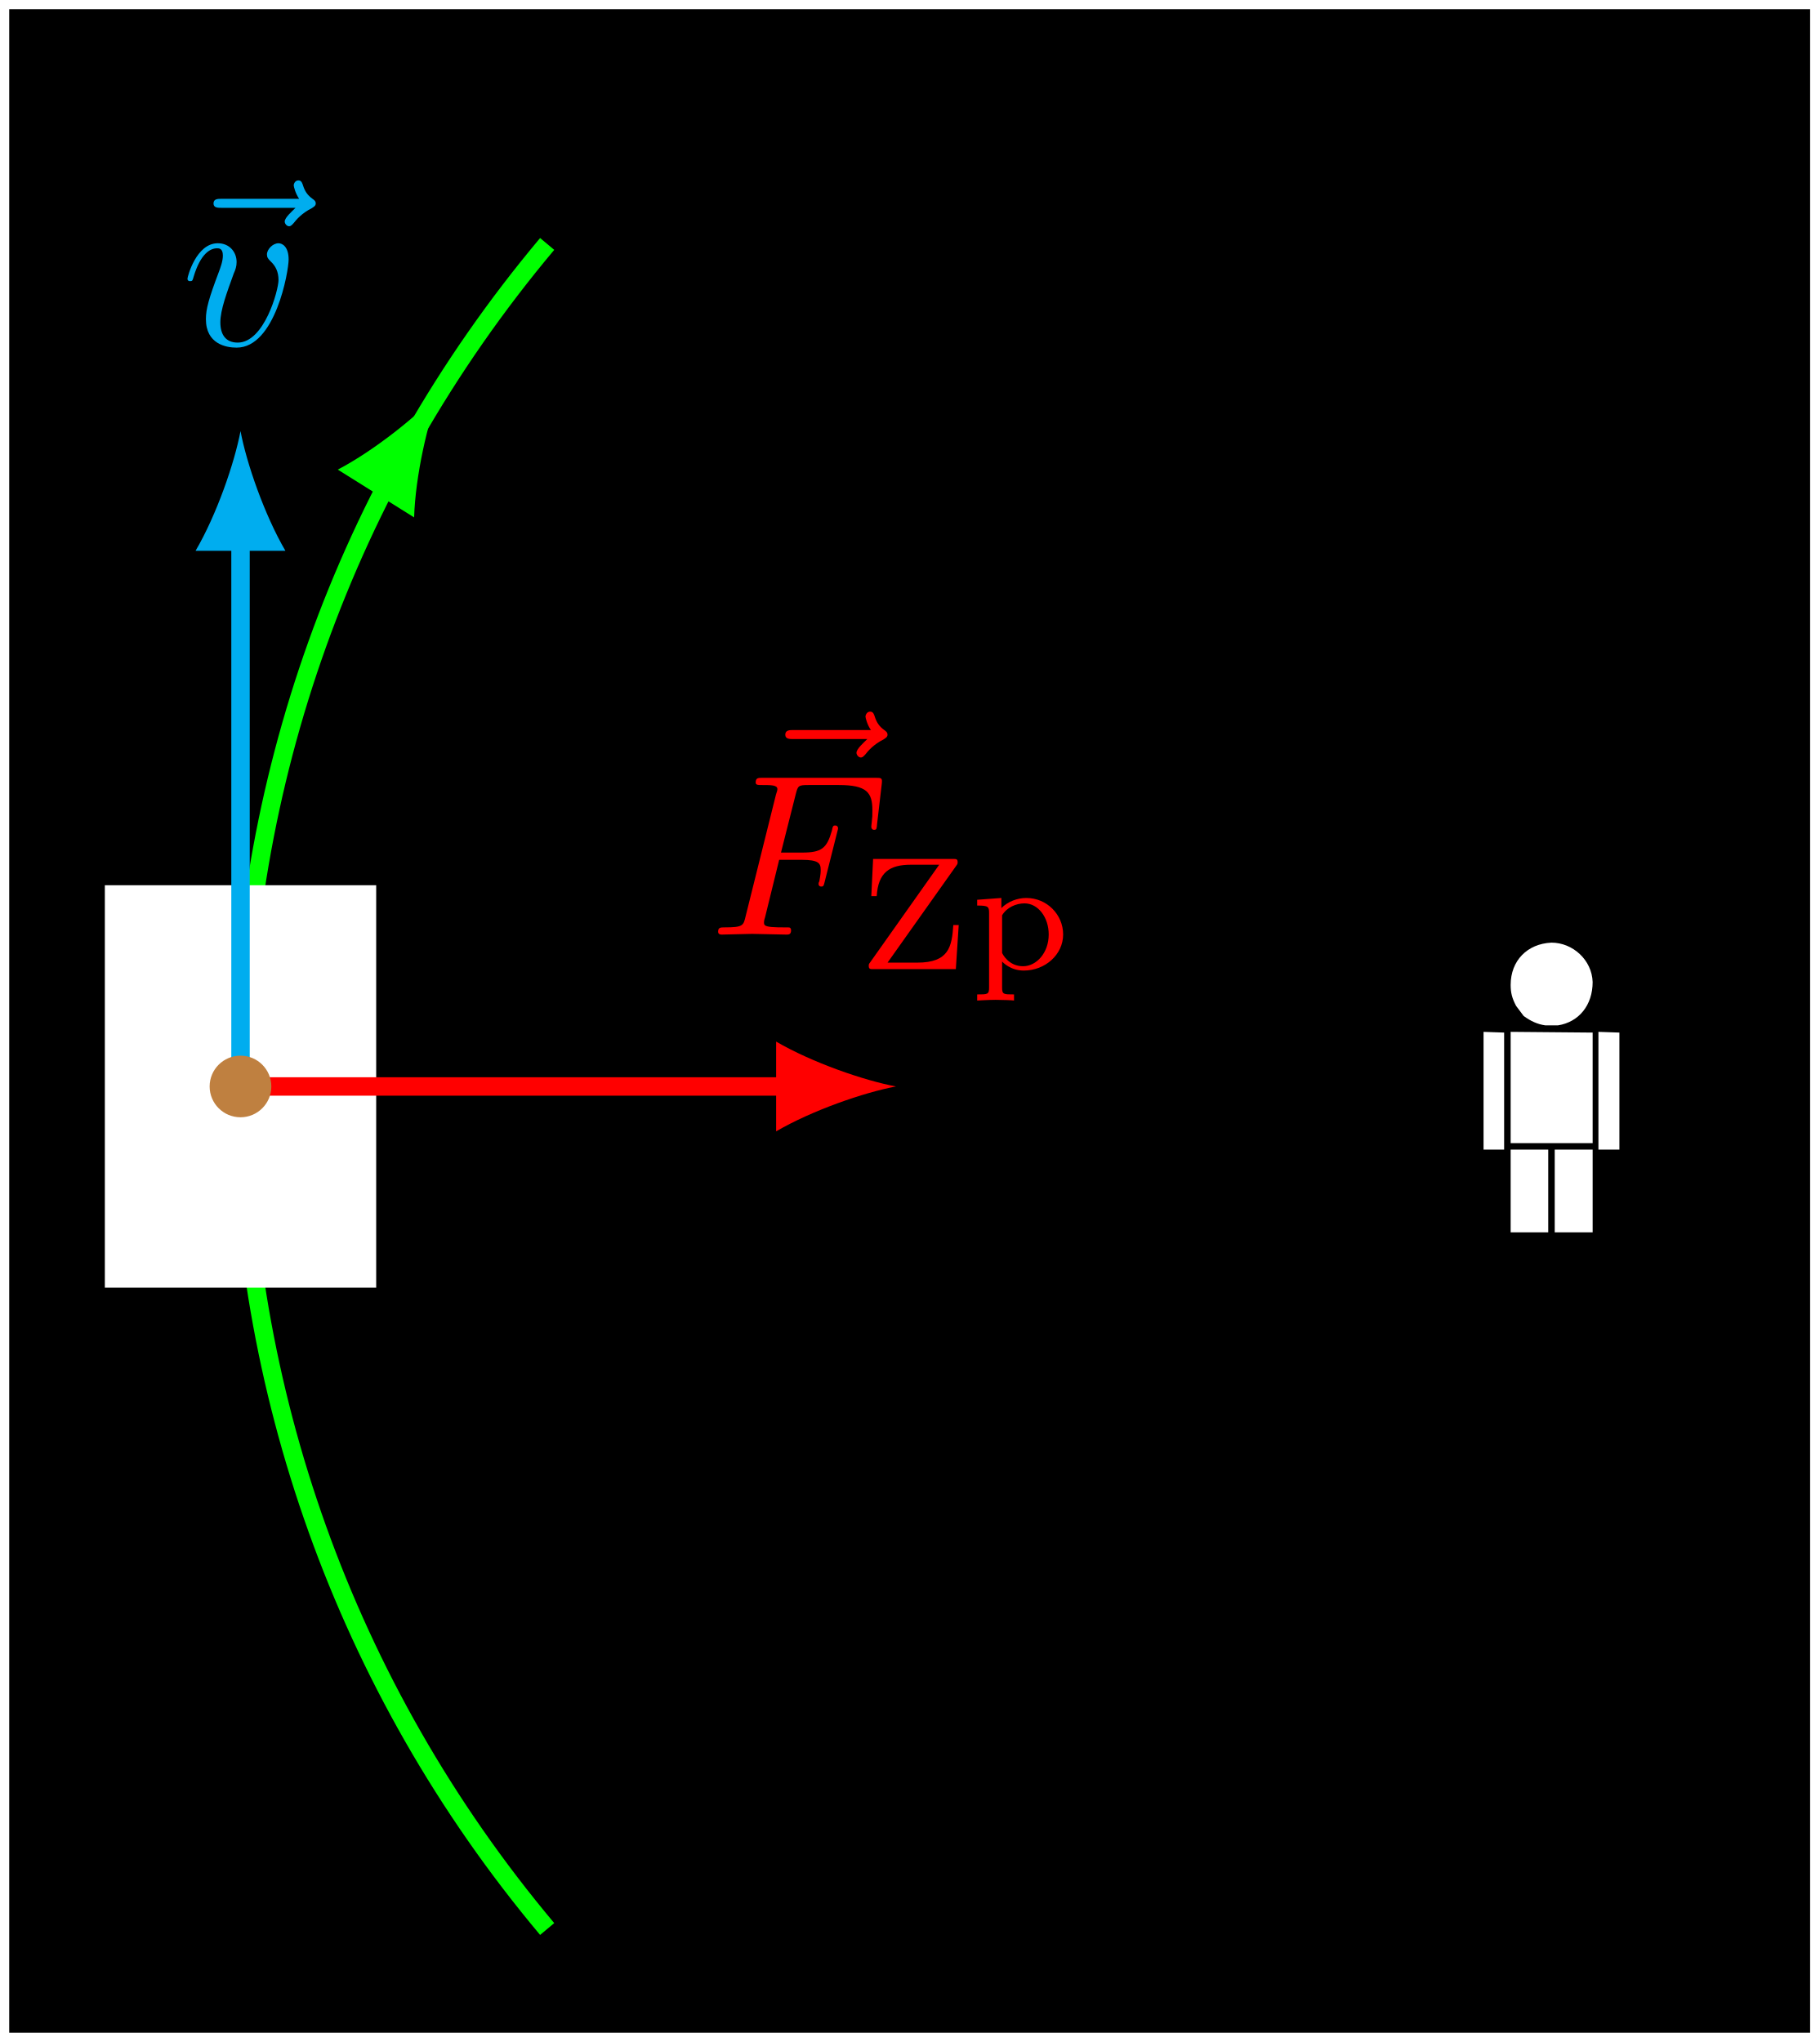
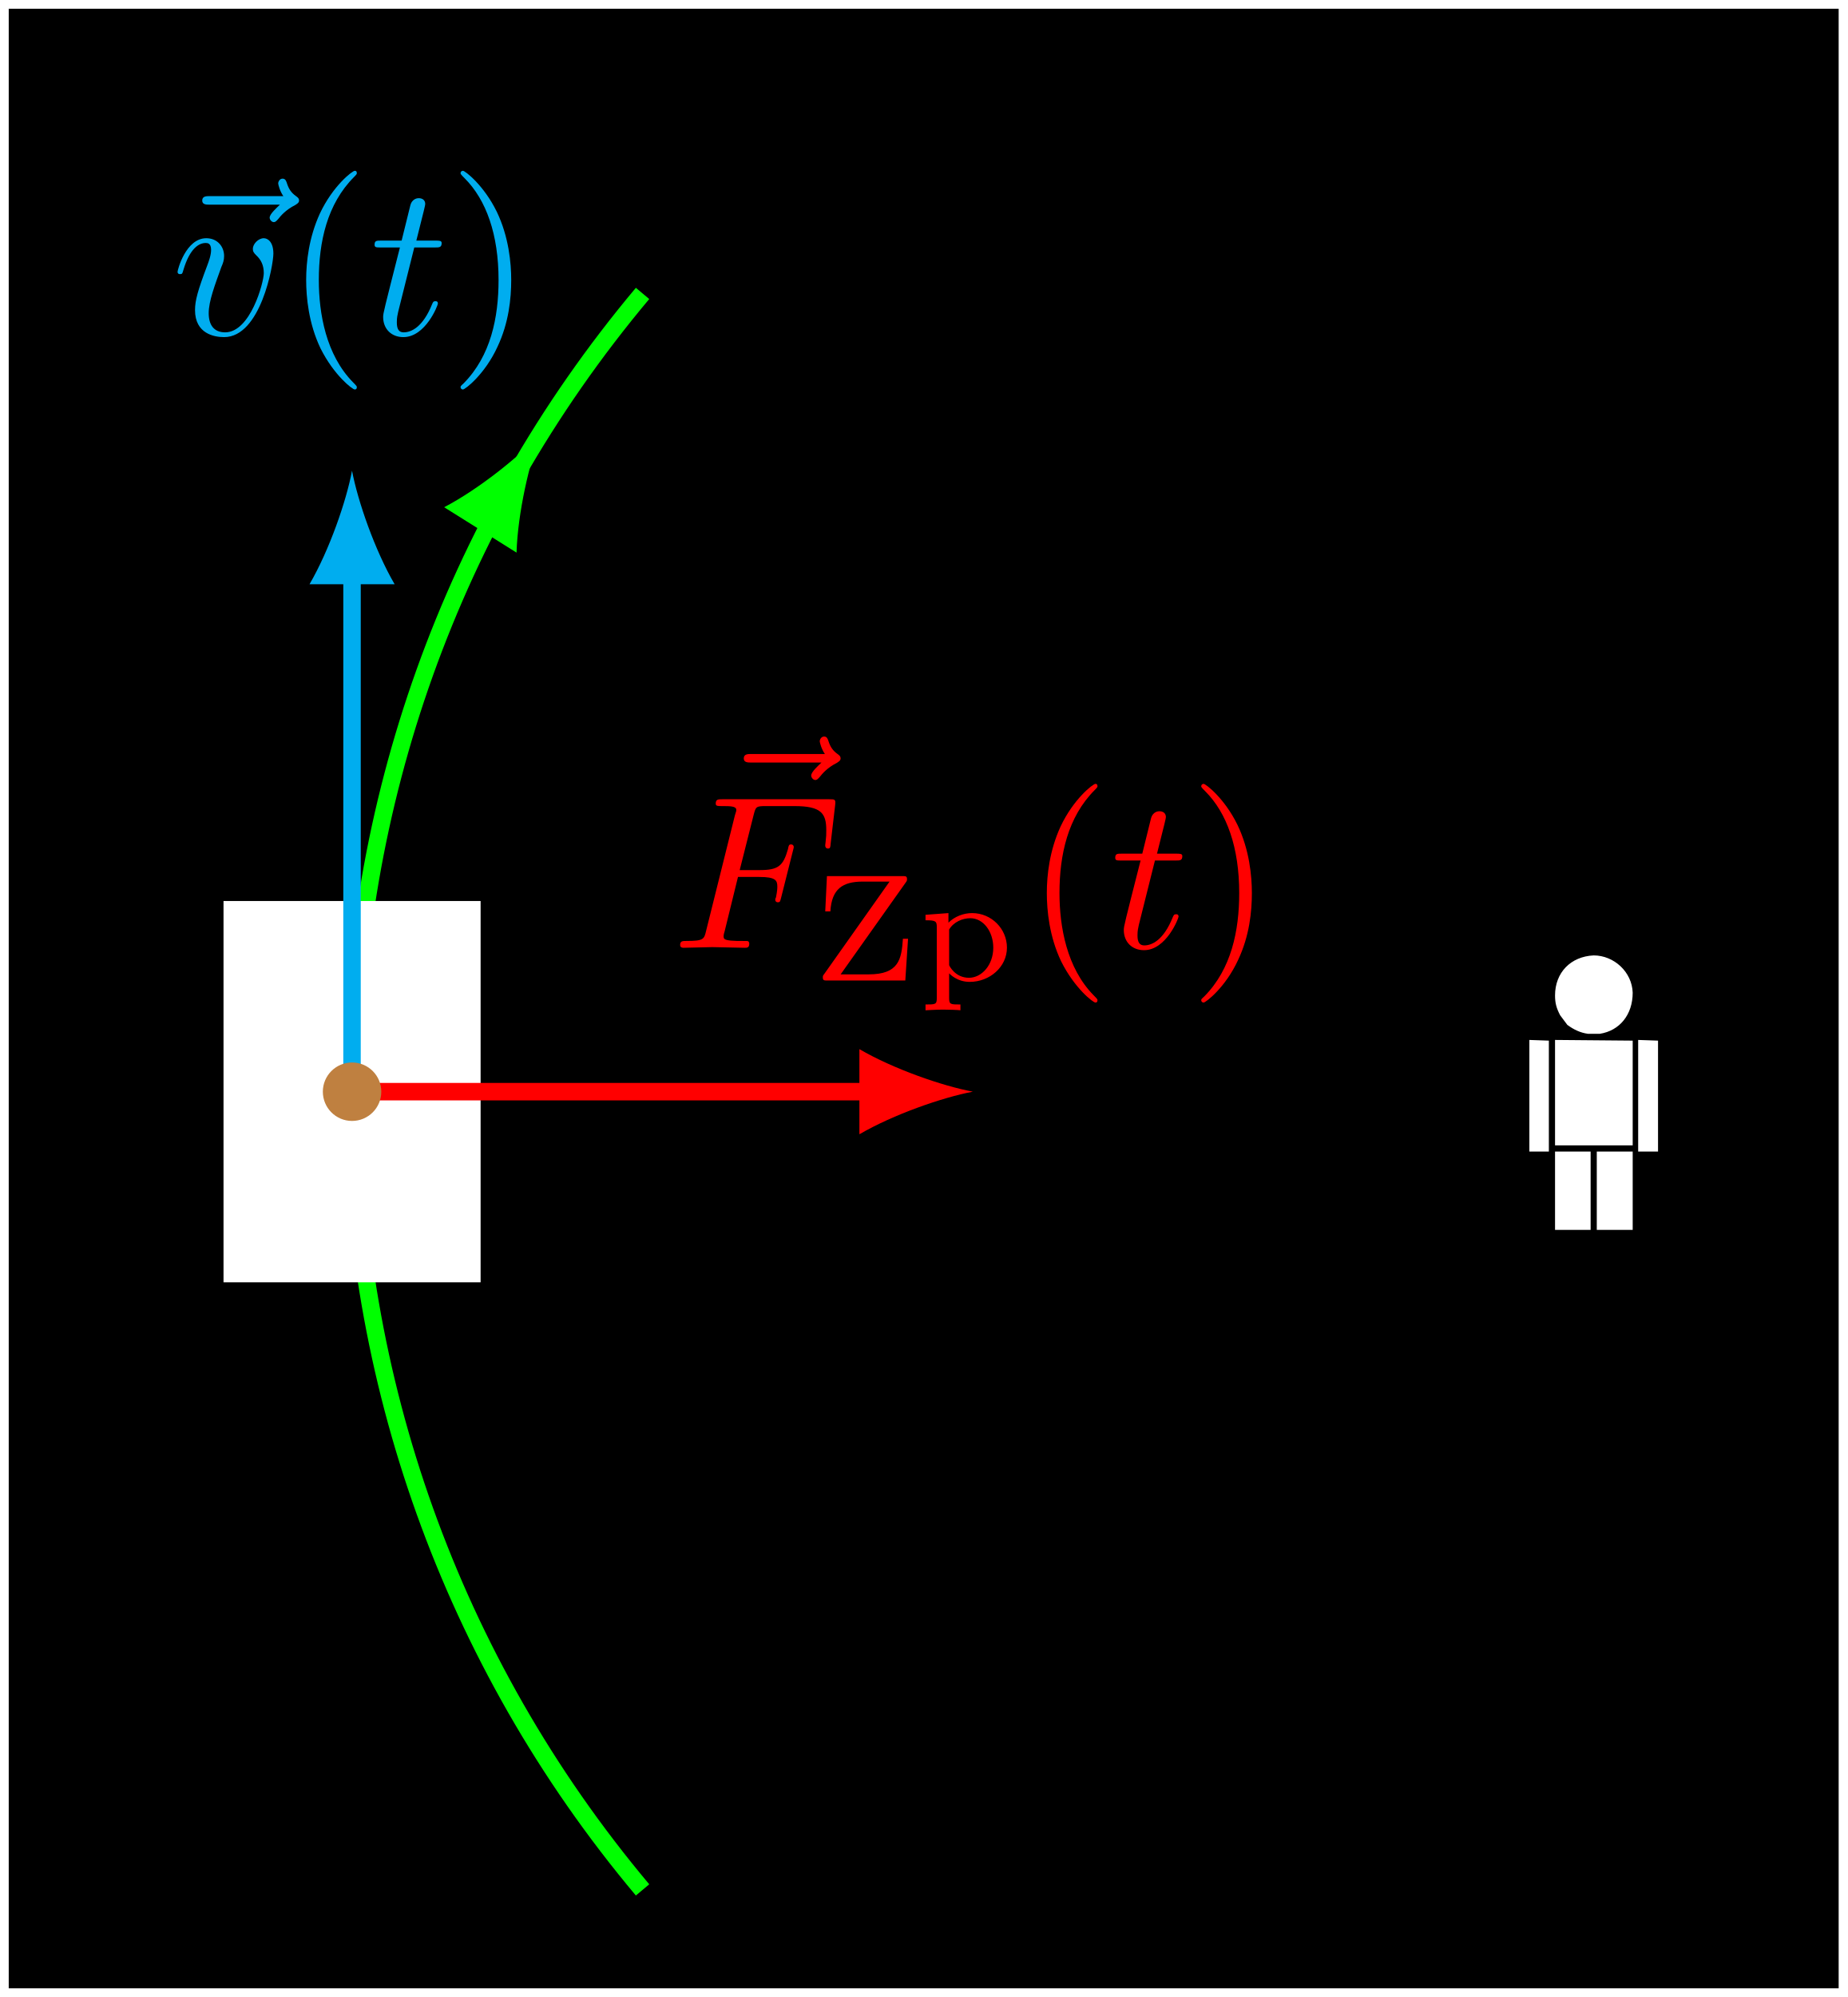
- <svg xmlns="http://www.w3.org/2000/svg" xmlns:xlink="http://www.w3.org/1999/xlink" width="78.683pt" height="88.321pt" viewBox="0 0 78.683 88.321" version="1.1">
+ <svg xmlns="http://www.w3.org/2000/svg" xmlns:xlink="http://www.w3.org/1999/xlink" width="84.357pt" height="91.166pt" viewBox="0 0 84.357 91.166" version="1.1">
  <defs>
    <g>
      <symbol overflow="visible" id="glyph0-0">
        <path style="stroke:none;" d="" />
      </symbol>
      <symbol overflow="visible" id="glyph0-1">
        <path style="stroke:none;" d="M 3.781 -12.531 C 2.734 -12.484 2.016 -11.75 2.016 -10.703 C 2.016 -10.359 2.078 -10.125 2.25 -9.797 L 2.578 -9.359 C 2.875 -9.141 3.172 -9 3.516 -8.953 L 4.062 -8.953 C 4.969 -9.094 5.562 -9.828 5.562 -10.828 C 5.531 -11.781 4.703 -12.531 3.781 -12.531 Z M 0.844 -8.672 L 0.844 -3.578 L 1.734 -3.578 L 1.734 -8.641 Z M 2.016 -8.672 L 2.016 -3.859 L 5.562 -3.859 L 5.562 -8.641 Z M 5.812 -8.672 L 5.812 -3.578 L 6.719 -3.578 L 6.719 -8.641 Z M 2.016 -3.578 L 2.016 0 L 3.641 0 L 3.641 -3.578 Z M 3.922 -3.578 L 3.922 0 L 5.562 0 L 5.562 -3.578 Z M 3.922 -3.578 " />
      </symbol>
      <symbol overflow="visible" id="glyph1-0">
        <path style="stroke:none;" d="" />
      </symbol>
      <symbol overflow="visible" id="glyph1-1">
        <path style="stroke:none;" d="M 5.359 -5.938 C 5.219 -5.797 4.891 -5.516 4.891 -5.344 C 4.891 -5.25 4.984 -5.141 5.078 -5.141 C 5.172 -5.141 5.219 -5.219 5.281 -5.281 C 5.391 -5.422 5.625 -5.703 6.062 -5.922 C 6.125 -5.969 6.234 -6.016 6.234 -6.125 C 6.234 -6.234 6.156 -6.281 6.094 -6.328 C 5.875 -6.484 5.766 -6.656 5.688 -6.891 C 5.656 -6.984 5.625 -7.125 5.484 -7.125 C 5.344 -7.125 5.281 -6.984 5.281 -6.906 C 5.281 -6.859 5.359 -6.547 5.516 -6.328 L 2.156 -6.328 C 2 -6.328 1.812 -6.328 1.812 -6.125 C 1.812 -5.938 2 -5.938 2.156 -5.938 Z M 5.359 -5.938 " />
      </symbol>
      <symbol overflow="visible" id="glyph1-2">
        <path style="stroke:none;" d="M 4.672 -3.703 C 4.672 -4.25 4.406 -4.406 4.234 -4.406 C 3.984 -4.406 3.734 -4.141 3.734 -3.922 C 3.734 -3.797 3.781 -3.734 3.891 -3.625 C 4.109 -3.422 4.234 -3.172 4.234 -2.812 C 4.234 -2.391 3.625 -0.109 2.469 -0.109 C 1.953 -0.109 1.719 -0.453 1.719 -0.984 C 1.719 -1.531 2 -2.266 2.297 -3.094 C 2.375 -3.266 2.422 -3.406 2.422 -3.594 C 2.422 -4.031 2.109 -4.406 1.609 -4.406 C 0.672 -4.406 0.297 -2.953 0.297 -2.875 C 0.297 -2.766 0.391 -2.766 0.406 -2.766 C 0.516 -2.766 0.516 -2.797 0.562 -2.953 C 0.859 -3.953 1.281 -4.188 1.578 -4.188 C 1.656 -4.188 1.828 -4.188 1.828 -3.875 C 1.828 -3.625 1.719 -3.344 1.656 -3.172 C 1.219 -2.016 1.094 -1.562 1.094 -1.125 C 1.094 -0.047 1.969 0.109 2.422 0.109 C 4.094 0.109 4.672 -3.188 4.672 -3.703 Z M 4.672 -3.703 " />
      </symbol>
      <symbol overflow="visible" id="glyph1-3">
+         <path style="stroke:none;" d="M 2.047 -3.984 L 2.984 -3.984 C 3.188 -3.984 3.297 -3.984 3.297 -4.188 C 3.297 -4.297 3.188 -4.297 3.016 -4.297 L 2.141 -4.297 C 2.5 -5.719 2.547 -5.906 2.547 -5.969 C 2.547 -6.141 2.422 -6.234 2.25 -6.234 C 2.219 -6.234 1.938 -6.234 1.859 -5.875 L 1.469 -4.297 L 0.531 -4.297 C 0.328 -4.297 0.234 -4.297 0.234 -4.109 C 0.234 -3.984 0.312 -3.984 0.516 -3.984 L 1.391 -3.984 C 0.672 -1.156 0.625 -0.984 0.625 -0.812 C 0.625 -0.266 1 0.109 1.547 0.109 C 2.562 0.109 3.125 -1.344 3.125 -1.422 C 3.125 -1.531 3.047 -1.531 3.016 -1.531 C 2.922 -1.531 2.906 -1.5 2.859 -1.391 C 2.438 -0.344 1.906 -0.109 1.562 -0.109 C 1.359 -0.109 1.25 -0.234 1.25 -0.562 C 1.25 -0.812 1.281 -0.875 1.312 -1.047 Z M 2.047 -3.984 " />
+       </symbol>
+       <symbol overflow="visible" id="glyph1-4">
        <path style="stroke:none;" d="M 3.016 -3.234 L 3.984 -3.234 C 4.734 -3.234 4.812 -3.078 4.812 -2.797 C 4.812 -2.719 4.812 -2.609 4.75 -2.297 C 4.719 -2.25 4.719 -2.219 4.719 -2.188 C 4.719 -2.109 4.781 -2.078 4.828 -2.078 C 4.938 -2.078 4.938 -2.109 4.984 -2.281 L 5.531 -4.453 C 5.562 -4.562 5.562 -4.578 5.562 -4.609 C 5.562 -4.625 5.547 -4.719 5.438 -4.719 C 5.344 -4.719 5.328 -4.672 5.297 -4.5 C 5.078 -3.734 4.859 -3.547 4 -3.547 L 3.094 -3.547 L 3.734 -6.078 C 3.828 -6.438 3.844 -6.469 4.281 -6.469 L 5.594 -6.469 C 6.812 -6.469 7.047 -6.141 7.047 -5.375 C 7.047 -5.141 7.047 -5.109 7.016 -4.828 C 7 -4.703 7 -4.688 7 -4.656 C 7 -4.609 7.031 -4.531 7.125 -4.531 C 7.234 -4.531 7.234 -4.594 7.25 -4.781 L 7.453 -6.516 C 7.484 -6.781 7.438 -6.781 7.188 -6.781 L 2.297 -6.781 C 2.109 -6.781 2 -6.781 2 -6.578 C 2 -6.469 2.094 -6.469 2.281 -6.469 C 2.656 -6.469 2.938 -6.469 2.938 -6.297 C 2.938 -6.25 2.938 -6.234 2.875 -6.047 L 1.562 -0.781 C 1.469 -0.391 1.453 -0.312 0.656 -0.312 C 0.484 -0.312 0.375 -0.312 0.375 -0.125 C 0.375 0 0.5 0 0.531 0 C 0.812 0 1.562 -0.031 1.844 -0.031 C 2.172 -0.031 3 0 3.328 0 C 3.422 0 3.531 0 3.531 -0.188 C 3.531 -0.266 3.484 -0.297 3.484 -0.297 C 3.453 -0.312 3.422 -0.312 3.203 -0.312 C 2.984 -0.312 2.938 -0.312 2.688 -0.328 C 2.391 -0.359 2.359 -0.406 2.359 -0.531 C 2.359 -0.547 2.359 -0.609 2.406 -0.75 Z M 3.016 -3.234 " />
      </symbol>
      <symbol overflow="visible" id="glyph2-0">
        <path style="stroke:none;" d="" />
      </symbol>
      <symbol overflow="visible" id="glyph2-1">
+         <path style="stroke:none;" d="M 3.297 2.391 C 3.297 2.359 3.297 2.344 3.125 2.172 C 1.891 0.922 1.562 -0.969 1.562 -2.5 C 1.562 -4.234 1.938 -5.969 3.172 -7.203 C 3.297 -7.328 3.297 -7.344 3.297 -7.375 C 3.297 -7.453 3.266 -7.484 3.203 -7.484 C 3.094 -7.484 2.203 -6.797 1.609 -5.531 C 1.109 -4.438 0.984 -3.328 0.984 -2.5 C 0.984 -1.719 1.094 -0.516 1.641 0.625 C 2.25 1.844 3.094 2.5 3.203 2.5 C 3.266 2.5 3.297 2.469 3.297 2.391 Z M 3.297 2.391 " />
+       </symbol>
+       <symbol overflow="visible" id="glyph2-2">
+         <path style="stroke:none;" d="M 2.875 -2.5 C 2.875 -3.266 2.766 -4.469 2.219 -5.609 C 1.625 -6.828 0.766 -7.484 0.672 -7.484 C 0.609 -7.484 0.562 -7.438 0.562 -7.375 C 0.562 -7.344 0.562 -7.328 0.75 -7.141 C 1.734 -6.156 2.297 -4.578 2.297 -2.5 C 2.297 -0.781 1.938 0.969 0.703 2.219 C 0.562 2.344 0.562 2.359 0.562 2.391 C 0.562 2.453 0.609 2.5 0.672 2.5 C 0.766 2.5 1.672 1.812 2.25 0.547 C 2.766 -0.547 2.875 -1.656 2.875 -2.5 Z M 2.875 -2.5 " />
+       </symbol>
+       <symbol overflow="visible" id="glyph3-0">
+         <path style="stroke:none;" d="" />
+       </symbol>
+       <symbol overflow="visible" id="glyph3-1">
        <path style="stroke:none;" d="M 4.266 -4.469 C 4.328 -4.547 4.328 -4.578 4.328 -4.625 C 4.328 -4.766 4.266 -4.766 4.125 -4.766 L 0.672 -4.766 L 0.594 -3.156 L 0.828 -3.156 C 0.891 -4.188 1.391 -4.516 2.312 -4.516 L 3.531 -4.516 L 0.547 -0.297 C 0.484 -0.219 0.484 -0.203 0.484 -0.141 C 0.484 0 0.547 0 0.688 0 L 4.25 0 L 4.375 -1.906 L 4.141 -1.906 C 4.078 -0.969 3.953 -0.281 2.578 -0.281 L 1.297 -0.281 Z M 4.266 -4.469 " />
      </symbol>
-       <symbol overflow="visible" id="glyph2-2">
+       <symbol overflow="visible" id="glyph3-2">
        <path style="stroke:none;" d="M 1.938 1.094 C 1.484 1.094 1.422 1.094 1.422 0.797 L 1.422 -0.328 C 1.453 -0.297 1.781 0.062 2.359 0.062 C 3.281 0.062 4.062 -0.625 4.062 -1.5 C 4.062 -2.359 3.359 -3.078 2.469 -3.078 C 2.078 -3.078 1.672 -2.922 1.391 -2.641 L 1.391 -3.078 L 0.344 -3 L 0.344 -2.75 C 0.828 -2.75 0.859 -2.703 0.859 -2.422 L 0.859 0.797 C 0.859 1.094 0.797 1.094 0.344 1.094 L 0.344 1.359 C 0.359 1.359 0.844 1.328 1.141 1.328 C 1.391 1.328 1.875 1.344 1.938 1.359 Z M 1.422 -2.328 C 1.625 -2.672 2.031 -2.844 2.391 -2.844 C 2.984 -2.844 3.438 -2.234 3.438 -1.5 C 3.438 -0.703 2.906 -0.125 2.328 -0.125 C 1.703 -0.125 1.438 -0.656 1.422 -0.703 Z M 1.422 -2.328 " />
      </symbol>
    </g>
    <clipPath id="clip1">
-       <path d="M 0 0 L 78.684 0 L 78.684 88.32 L 0 88.32 Z M 0 0 " />
+       <path d="M 0 0 L 84.355 0 L 84.355 91 L 0 91 Z M 0 0 " />
    </clipPath>
    <clipPath id="clip2">
-       <path d="M 0 0 L 35 0 L 35 88.32 L 0 88.32 Z M 0 0 " />
+       <path d="M 0 0 L 84.355 0 L 84.355 91.164 L 0 91.164 Z M 0 0 " />
+     </clipPath>
+     <clipPath id="clip3">
+       <path d="M 4 2 L 41 2 L 41 91.164 L 4 91.164 Z M 4 2 " />
    </clipPath>
  </defs>
  <g id="surface1">
    <g clip-path="url(#clip1)" clip-rule="nonzero">
-       <path style="fill-rule:nonzero;fill:rgb(0%,0%,0%);fill-opacity:1;stroke-width:0.399;stroke-linecap:butt;stroke-linejoin:miter;stroke:rgb(100%,100%,100%);stroke-opacity:1;stroke-miterlimit:10;" d="M -66.896 -41.129 L -66.896 46.793 L 11.389 46.793 L 11.389 -41.129 Z M -66.896 -41.129 " transform="matrix(1,0,0,-1,67.095,46.992)" />
+       <path style=" stroke:none;fill-rule:nonzero;fill:rgb(0%,0%,0%);fill-opacity:1;" d="M 0.199 90.969 L 0.199 0.199 L 84.156 0.199 L 84.156 90.969 Z M 0.199 90.969 " />
+     </g>
+     <g clip-path="url(#clip2)" clip-rule="nonzero">
+       <path style="fill:none;stroke-width:0.399;stroke-linecap:butt;stroke-linejoin:miter;stroke:rgb(100%,100%,100%);stroke-opacity:1;stroke-miterlimit:10;" d="M -72.57 -41.132 L -72.57 49.638 L 11.387 49.638 L 11.387 -41.132 Z M -72.57 -41.132 " transform="matrix(1,0,0,-1,72.769,49.837)" />
    </g>
    <g style="fill:rgb(100%,100%,100%);fill-opacity:1;">
-       <use xlink:href="#glyph0-1" x="63.317" y="53.302" />
+       <use xlink:href="#glyph0-1" x="68.99" y="56.147" />
    </g>
-     <g clip-path="url(#clip2)" clip-rule="nonzero">
-       <path style="fill:none;stroke-width:0.797;stroke-linecap:butt;stroke-linejoin:miter;stroke:rgb(0%,100%,0%);stroke-opacity:1;stroke-miterlimit:10;" d="M -43.431 -36.442 C -61.111 -15.367 -61.111 15.367 -43.431 36.441 " transform="matrix(1,0,0,-1,67.095,46.992)" />
+     <g clip-path="url(#clip3)" clip-rule="nonzero">
+       <path style="fill:none;stroke-width:0.797;stroke-linecap:butt;stroke-linejoin:miter;stroke:rgb(0%,100%,0%);stroke-opacity:1;stroke-miterlimit:10;" d="M -43.429 -36.44 C -61.113 -15.37 -61.113 15.368 -43.429 36.442 " transform="matrix(1,0,0,-1,72.769,49.837)" />
    </g>
-     <path style=" stroke:none;fill-rule:nonzero;fill:rgb(0%,100%,0%);fill-opacity:1;" d="M 19.016 16.945 C 18.059 17.98 16.207 19.473 14.609 20.312 L 17.91 22.379 C 17.965 20.578 18.5 18.254 19.016 16.945 " />
-     <path style="fill-rule:nonzero;fill:rgb(100%,100%,100%);fill-opacity:1;stroke-width:0.399;stroke-linecap:butt;stroke-linejoin:miter;stroke:rgb(100%,100%,100%);stroke-opacity:1;stroke-miterlimit:10;" d="M -62.361 -8.504 L -62.361 8.504 L -51.025 8.504 L -51.025 -8.504 Z M -62.361 -8.504 " transform="matrix(1,0,0,-1,67.095,46.992)" />
-     <path style="fill:none;stroke-width:0.797;stroke-linecap:butt;stroke-linejoin:miter;stroke:rgb(0%,67.839%,93.729%);stroke-opacity:1;stroke-miterlimit:10;" d="M -56.693 -0 L -56.693 23.683 " transform="matrix(1,0,0,-1,67.095,46.992)" />
-     <path style=" stroke:none;fill-rule:nonzero;fill:rgb(0%,67.839%,93.729%);fill-opacity:1;" d="M 10.402 18.645 C 10.141 20.027 9.367 22.273 8.457 23.824 L 12.344 23.824 C 11.438 22.273 10.66 20.027 10.402 18.645 " />
+     <path style=" stroke:none;fill-rule:nonzero;fill:rgb(0%,100%,0%);fill-opacity:1;" d="M 24.688 19.789 C 23.734 20.824 21.879 22.32 20.281 23.156 L 23.586 25.227 C 23.641 23.422 24.176 21.102 24.688 19.789 " />
+     <path style="fill-rule:nonzero;fill:rgb(100%,100%,100%);fill-opacity:1;stroke-width:0.399;stroke-linecap:butt;stroke-linejoin:miter;stroke:rgb(100%,100%,100%);stroke-opacity:1;stroke-miterlimit:10;" d="M -62.363 -8.503 L -62.363 8.505 L -51.023 8.505 L -51.023 -8.503 Z M -62.363 -8.503 " transform="matrix(1,0,0,-1,72.769,49.837)" />
+     <path style="fill:none;stroke-width:0.797;stroke-linecap:butt;stroke-linejoin:miter;stroke:rgb(0%,67.839%,93.729%);stroke-opacity:1;stroke-miterlimit:10;" d="M -56.695 0.001 L -56.695 23.685 " transform="matrix(1,0,0,-1,72.769,49.837)" />
+     <path style=" stroke:none;fill-rule:nonzero;fill:rgb(0%,67.839%,93.729%);fill-opacity:1;" d="M 16.074 21.488 C 15.816 22.871 15.039 25.117 14.133 26.672 L 18.02 26.672 C 17.113 25.117 16.336 22.871 16.074 21.488 " />
    <g style="fill:rgb(0%,67.839%,93.729%);fill-opacity:1;">
-       <use xlink:href="#glyph1-1" x="7.422" y="14.927" />
+       <use xlink:href="#glyph1-1" x="7.422" y="15.281" />
    </g>
    <g style="fill:rgb(0%,67.839%,93.729%);fill-opacity:1;">
-       <use xlink:href="#glyph1-2" x="7.811" y="14.927" />
+       <use xlink:href="#glyph1-2" x="7.811" y="15.281" />
    </g>
-     <path style="fill:none;stroke-width:0.797;stroke-linecap:butt;stroke-linejoin:miter;stroke:rgb(100%,0%,0%);stroke-opacity:1;stroke-miterlimit:10;" d="M -56.693 -0 L -33.009 -0 " transform="matrix(1,0,0,-1,67.095,46.992)" />
-     <path style=" stroke:none;fill-rule:nonzero;fill:rgb(100%,0%,0%);fill-opacity:1;" d="M 38.75 46.992 C 37.367 46.734 35.121 45.957 33.566 45.051 L 33.566 48.934 C 35.121 48.027 37.367 47.25 38.75 46.992 " />
+     <g style="fill:rgb(0%,67.839%,93.729%);fill-opacity:1;">
+       <use xlink:href="#glyph2-1" x="12.996" y="15.281" />
+     </g>
+     <g style="fill:rgb(0%,67.839%,93.729%);fill-opacity:1;">
+       <use xlink:href="#glyph1-3" x="16.87" y="15.281" />
+     </g>
+     <g style="fill:rgb(0%,67.839%,93.729%);fill-opacity:1;">
+       <use xlink:href="#glyph2-2" x="20.468" y="15.281" />
+     </g>
+     <path style="fill:none;stroke-width:0.797;stroke-linecap:butt;stroke-linejoin:miter;stroke:rgb(100%,0%,0%);stroke-opacity:1;stroke-miterlimit:10;" d="M -56.695 0.001 L -33.011 0.001 " transform="matrix(1,0,0,-1,72.769,49.837)" />
+     <path style=" stroke:none;fill-rule:nonzero;fill:rgb(100%,0%,0%);fill-opacity:1;" d="M 44.422 49.836 C 43.039 49.578 40.797 48.801 39.242 47.895 L 39.242 51.781 C 40.797 50.875 43.039 50.098 44.422 49.836 " />
    <g style="fill:rgb(100%,0%,0%);fill-opacity:1;">
-       <use xlink:href="#glyph1-1" x="32.15" y="37.904" />
+       <use xlink:href="#glyph1-1" x="32.15" y="40.749" />
    </g>
    <g style="fill:rgb(100%,0%,0%);fill-opacity:1;">
-       <use xlink:href="#glyph1-3" x="30.682" y="40.423" />
+       <use xlink:href="#glyph1-4" x="30.682" y="43.268" />
    </g>
    <g style="fill:rgb(100%,0%,0%);fill-opacity:1;">
-       <use xlink:href="#glyph2-1" x="37.088" y="41.917" />
-       <use xlink:href="#glyph2-2" x="41.917" y="41.917" />
+       <use xlink:href="#glyph3-1" x="37.088" y="44.762" />
+       <use xlink:href="#glyph3-2" x="41.917" y="44.762" />
    </g>
-     <path style="fill-rule:nonzero;fill:rgb(75%,50%,25%);fill-opacity:1;stroke-width:0.399;stroke-linecap:butt;stroke-linejoin:miter;stroke:rgb(75%,50%,25%);stroke-opacity:1;stroke-miterlimit:10;" d="M -55.56 -0 C -55.56 0.625 -56.068 1.133 -56.693 1.133 C -57.322 1.133 -57.829 0.625 -57.829 -0 C -57.829 -0.625 -57.322 -1.133 -56.693 -1.133 C -56.068 -1.133 -55.56 -0.625 -55.56 -0 Z M -55.56 -0 " transform="matrix(1,0,0,-1,67.095,46.992)" />
+     <g style="fill:rgb(100%,0%,0%);fill-opacity:1;">
+       <use xlink:href="#glyph2-1" x="46.816" y="43.268" />
+     </g>
+     <g style="fill:rgb(100%,0%,0%);fill-opacity:1;">
+       <use xlink:href="#glyph1-3" x="50.69" y="43.268" />
+     </g>
+     <g style="fill:rgb(100%,0%,0%);fill-opacity:1;">
+       <use xlink:href="#glyph2-2" x="54.288" y="43.268" />
+     </g>
+     <path style="fill-rule:nonzero;fill:rgb(75%,50%,25%);fill-opacity:1;stroke-width:0.399;stroke-linecap:butt;stroke-linejoin:miter;stroke:rgb(75%,50%,25%);stroke-opacity:1;stroke-miterlimit:10;" d="M -55.558 0.001 C -55.558 0.626 -56.066 1.134 -56.695 1.134 C -57.32 1.134 -57.828 0.626 -57.828 0.001 C -57.828 -0.628 -57.32 -1.136 -56.695 -1.136 C -56.066 -1.136 -55.558 -0.628 -55.558 0.001 Z M -55.558 0.001 " transform="matrix(1,0,0,-1,72.769,49.837)" />
  </g>
</svg>
